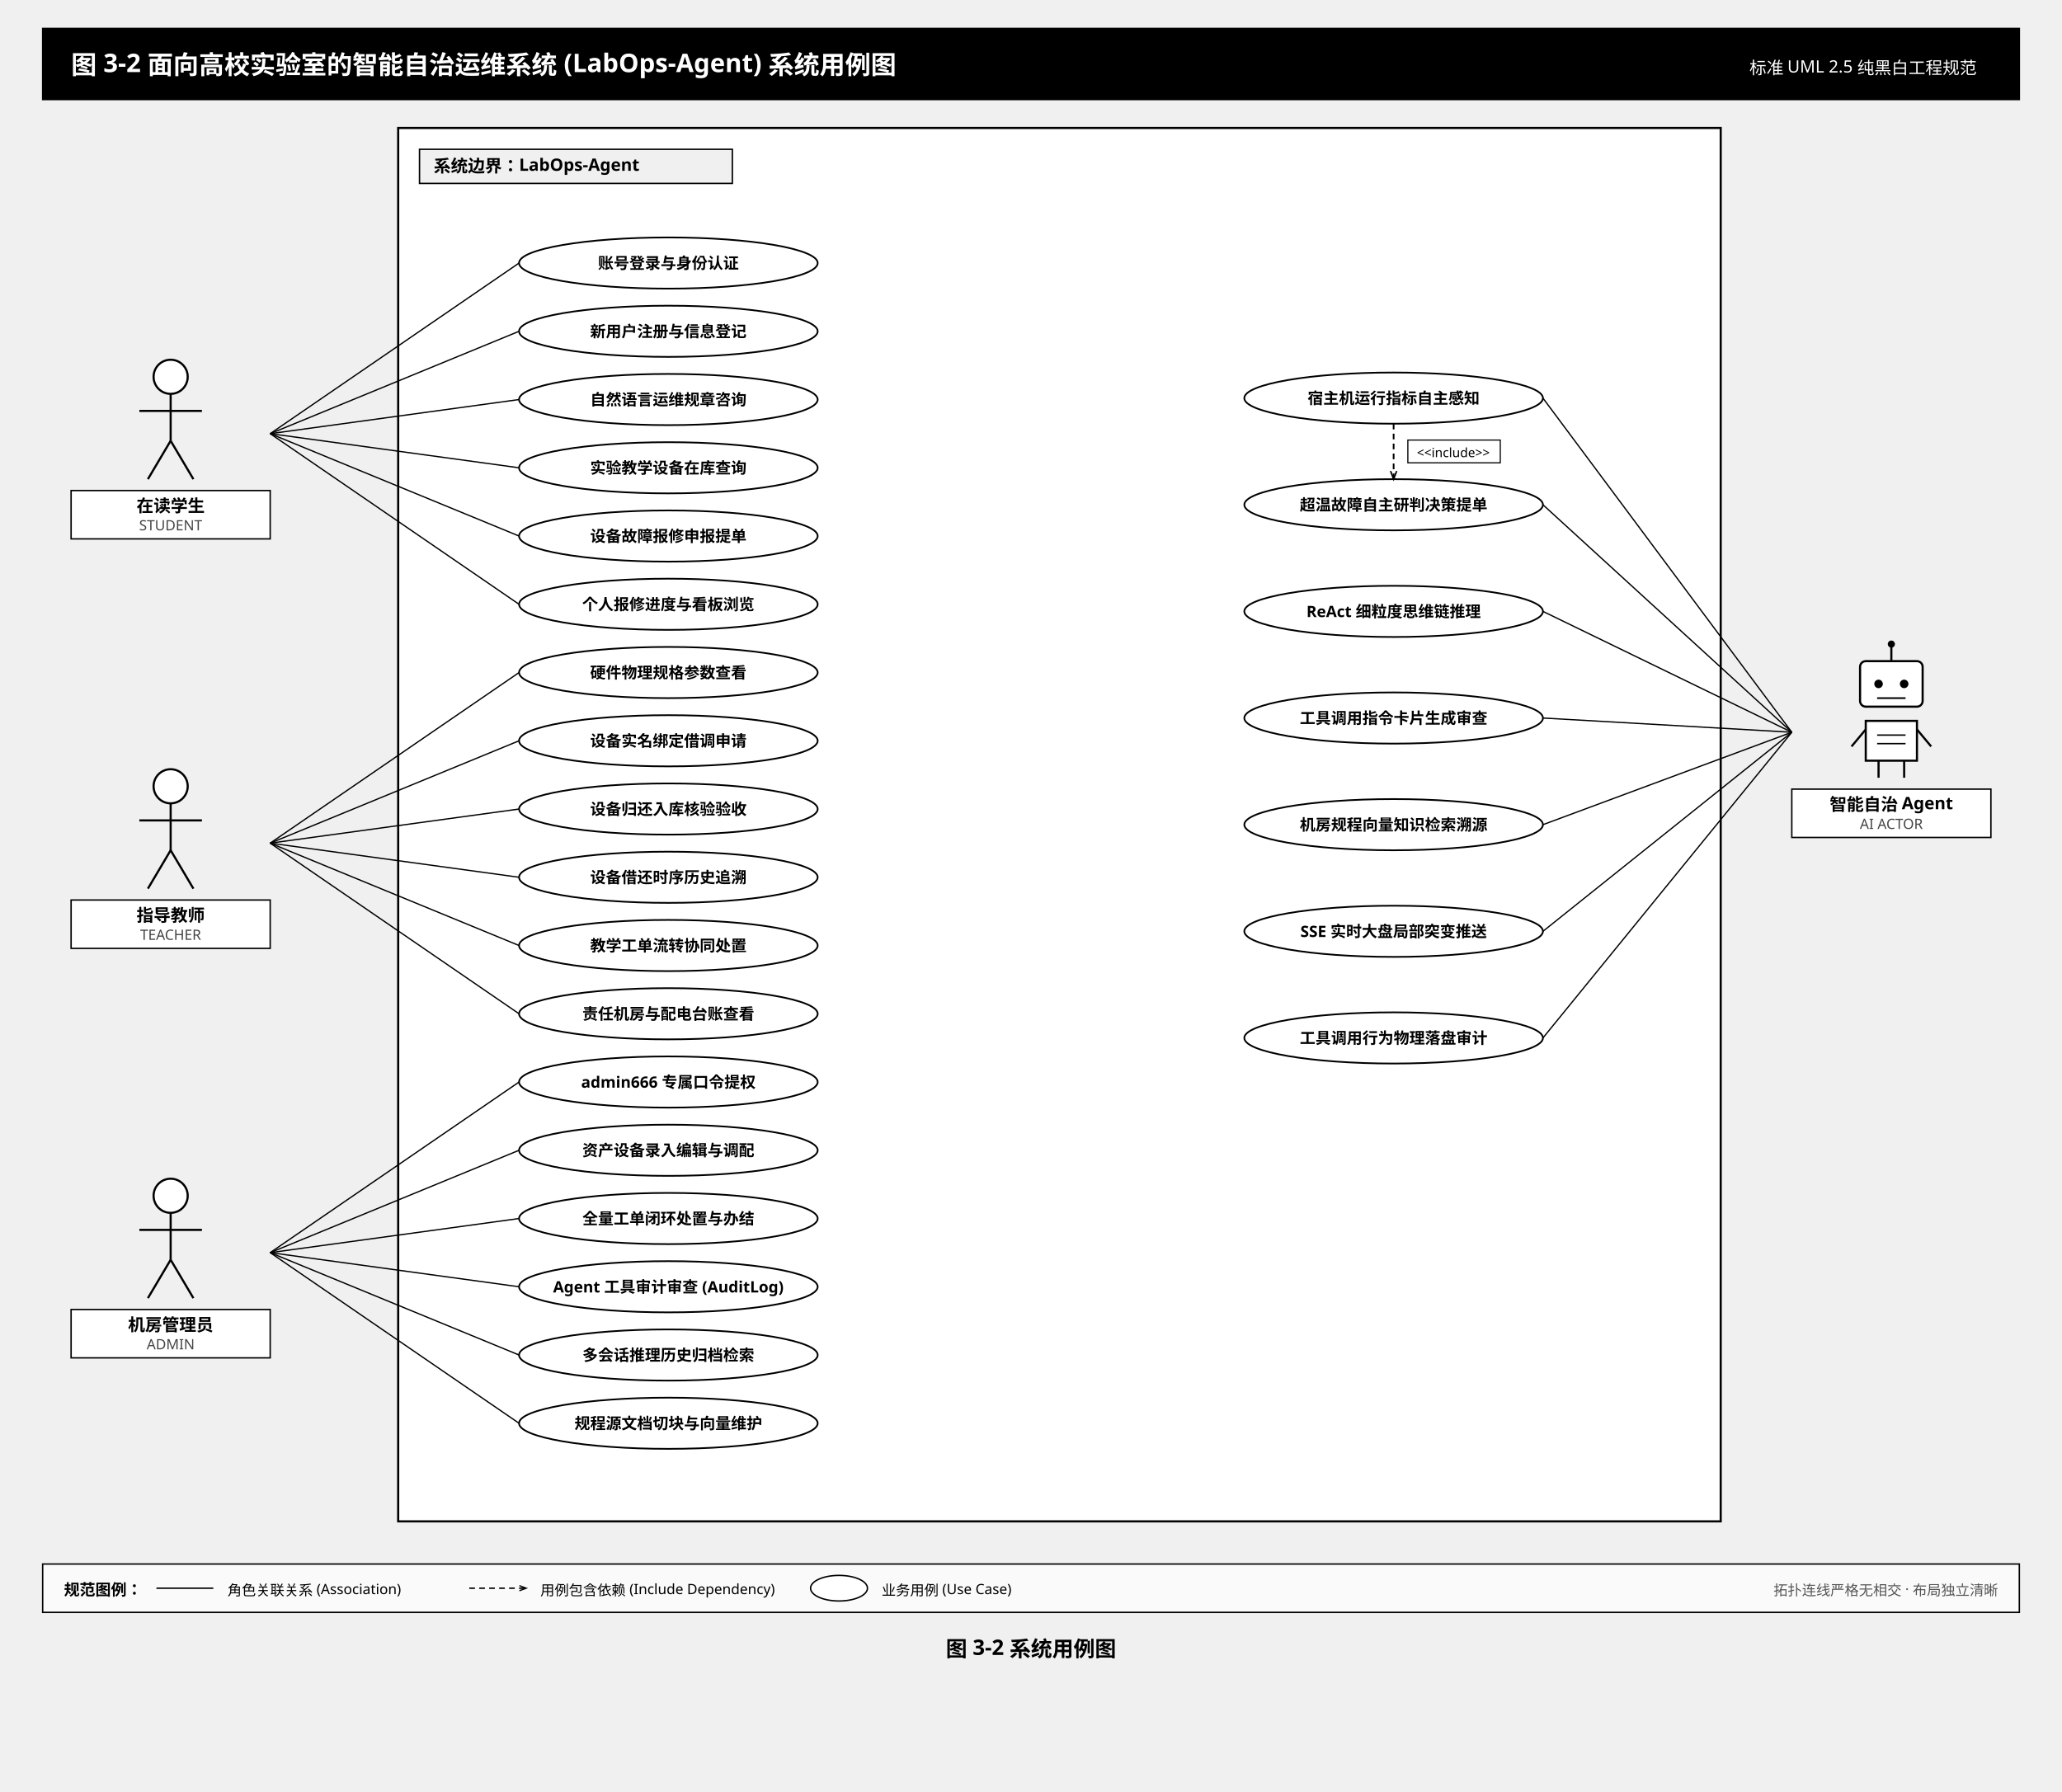
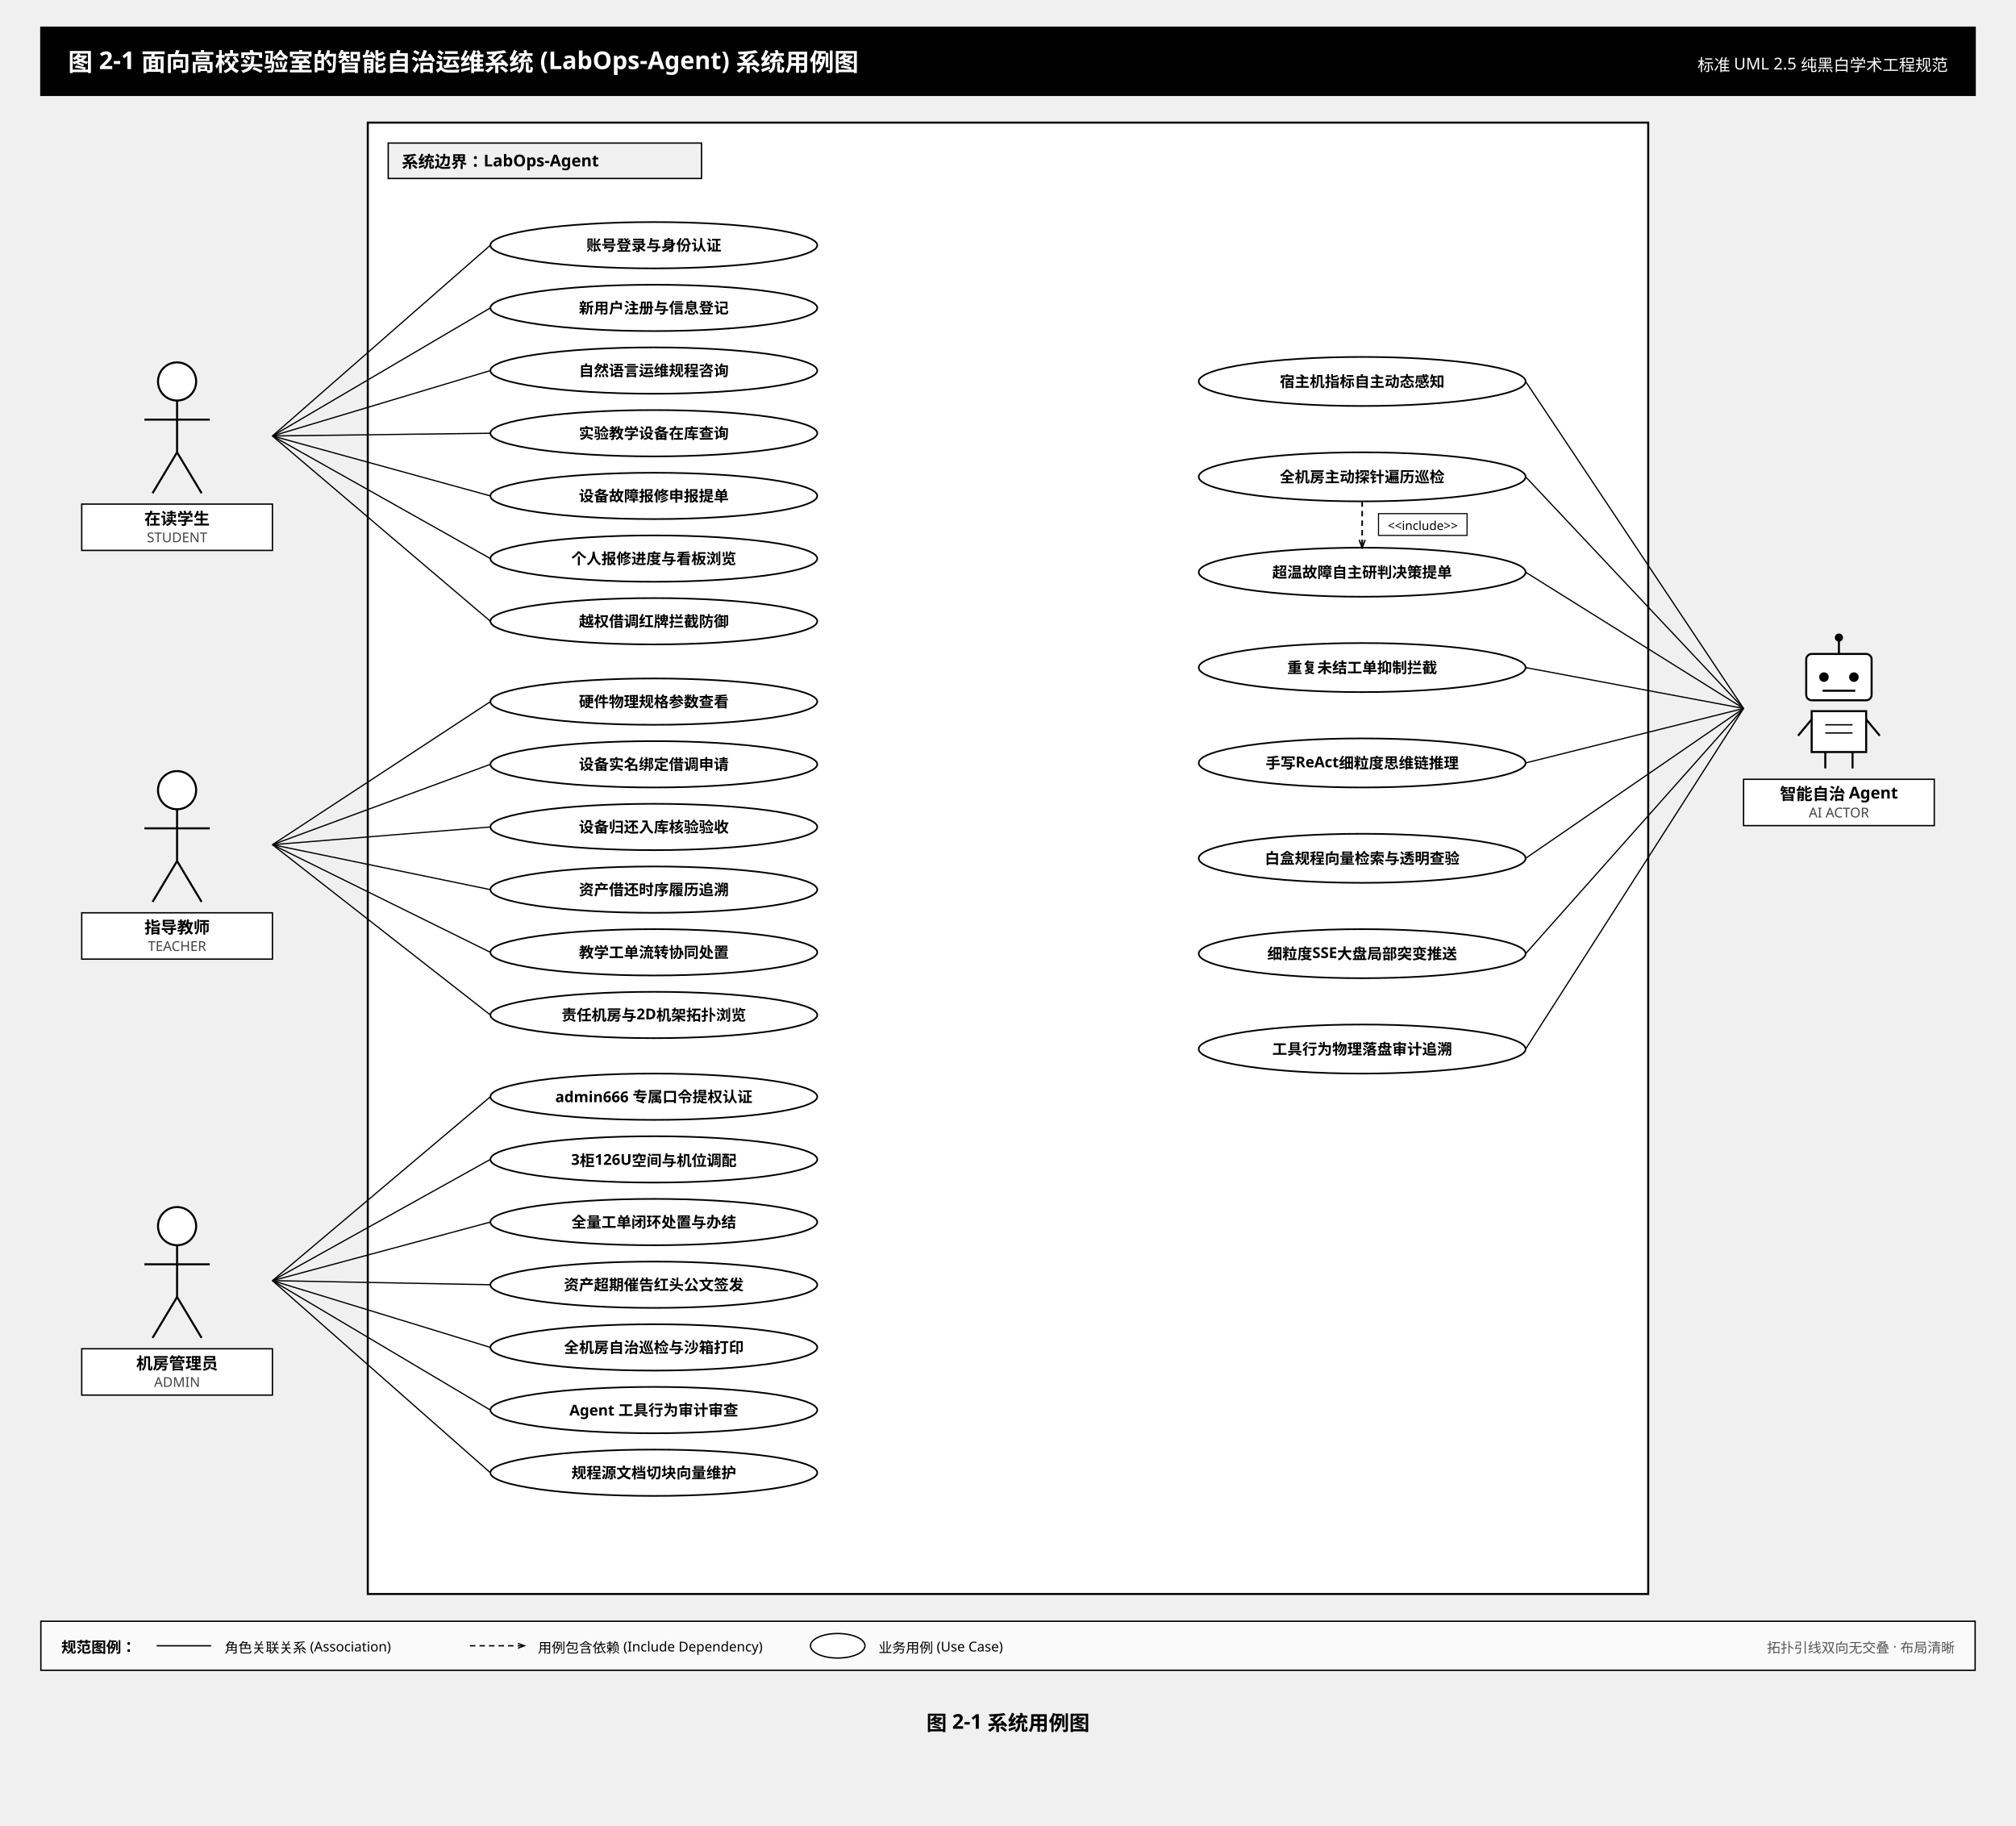
- <svg xmlns="http://www.w3.org/2000/svg" viewBox="0 0 1450 1260" width="1450" height="1260" style="background-color: #FFFFFF; font-family: 'SimSun', 'STSong', 'SimHei', 'Microsoft YaHei', sans-serif;">
+ <svg xmlns="http://www.w3.org/2000/svg" viewBox="0 0 1480 1340" width="1480" height="1340" style="background-color: #FFFFFF; font-family: 'SimSun', 'STSong', 'SimHei', 'Microsoft YaHei', sans-serif;">
  <defs>
    <marker id="open-arrow" viewBox="0 0 10 10" refX="8" refY="5" markerWidth="6" markerHeight="6" orient="auto-start-reverse">
      <path d="M 0 2 L 8 5 L 0 8" fill="none" stroke="#000000" stroke-width="1.5" />
    </marker>
  </defs>
  <g id="header">
-     <rect x="30" y="20" width="1390" height="50" fill="#000000" stroke="#000000" stroke-width="1" />
-     <text x="50" y="52" font-size="18" font-weight="bold" fill="#FFFFFF">图 3-2 面向高校实验室的智能自治运维系统 (LabOps-Agent) 系统用例图</text>
-     <text x="1390" y="52" font-size="12" fill="#FFFFFF" text-anchor="end">标准 UML 2.5 纯黑白工程规范</text>
+     <rect x="30" y="20" width="1420" height="50" fill="#000000" stroke="#000000" stroke-width="1" />
+     <text x="50" y="52" font-size="18" font-weight="bold" fill="#FFFFFF">图 2-1 面向高校实验室的智能自治运维系统 (LabOps-Agent) 系统用例图</text>
+     <text x="1430" y="52" font-size="12" fill="#FFFFFF" text-anchor="end">标准 UML 2.5 纯黑白学术工程规范</text>
  </g>
-   <rect x="280" y="90" width="930" height="980" fill="#FFFFFF" stroke="#000000" stroke-width="1.5" />
-   <rect x="295" y="105" width="220" height="24" fill="#F0F0F0" stroke="#000000" stroke-width="1" />
-   <text x="305" y="121" font-size="12" font-weight="bold" fill="#000000">系统边界：LabOps-Agent</text>
+   <rect x="270" y="90" width="940" height="1080" fill="#FFFFFF" stroke="#000000" stroke-width="1.5" />
+   <rect x="285" y="105" width="230" height="26" fill="#F0F0F0" stroke="#000000" stroke-width="1" />
+   <text x="295" y="123" font-size="12" font-weight="bold" fill="#000000">系统边界：LabOps-Agent</text>
  <g class="actor-stickman">
-     <circle cx="120" cy="265.0" r="12" fill="#FFFFFF" stroke="#000000" stroke-width="1.5" />
-     <line x1="120" y1="277.0" x2="120" y2="310.0" stroke="#000000" stroke-width="1.5" />
-     <line x1="98.0" y1="289.0" x2="142.0" y2="289.0" stroke="#000000" stroke-width="1.5" />
-     <line x1="120" y1="310.0" x2="104" y2="337.0" stroke="#000000" stroke-width="1.5" />
-     <line x1="120" y1="310.0" x2="136" y2="337.0" stroke="#000000" stroke-width="1.5" />
-     <rect x="50.0" y="345.0" width="140" height="34" fill="#FFFFFF" stroke="#000000" stroke-width="1" />
-     <text x="120" y="360.0" font-size="12" font-weight="bold" fill="#000000" text-anchor="middle">在读学生</text>
-     <text x="120" y="373.0" font-size="10" fill="#444444" text-anchor="middle">STUDENT</text>
+     <circle cx="130" cy="280" r="14" fill="#FFFFFF" stroke="#000000" stroke-width="1.5" />
+     <line x1="130" y1="294" x2="130" y2="332" stroke="#000000" stroke-width="1.5" />
+     <line x1="106" y1="308" x2="154" y2="308" stroke="#000000" stroke-width="1.5" />
+     <line x1="130" y1="332" x2="112" y2="362" stroke="#000000" stroke-width="1.5" />
+     <line x1="130" y1="332" x2="148" y2="362" stroke="#000000" stroke-width="1.5" />
+     <rect x="60" y="370" width="140" height="34" fill="#FFFFFF" stroke="#000000" stroke-width="1" />
+     <text x="130" y="385" font-size="12" font-weight="bold" fill="#000000" text-anchor="middle">在读学生</text>
+     <text x="130" y="398" font-size="10" fill="#444444" text-anchor="middle">STUDENT</text>
  </g>
  <g class="actor-stickman">
-     <circle cx="120" cy="553.0" r="12" fill="#FFFFFF" stroke="#000000" stroke-width="1.5" />
-     <line x1="120" y1="565.0" x2="120" y2="598.0" stroke="#000000" stroke-width="1.5" />
-     <line x1="98.0" y1="577.0" x2="142.0" y2="577.0" stroke="#000000" stroke-width="1.5" />
-     <line x1="120" y1="598.0" x2="104" y2="625.0" stroke="#000000" stroke-width="1.5" />
-     <line x1="120" y1="598.0" x2="136" y2="625.0" stroke="#000000" stroke-width="1.5" />
-     <rect x="50.0" y="633.0" width="140" height="34" fill="#FFFFFF" stroke="#000000" stroke-width="1" />
-     <text x="120" y="648.0" font-size="12" font-weight="bold" fill="#000000" text-anchor="middle">指导教师</text>
-     <text x="120" y="661.0" font-size="10" fill="#444444" text-anchor="middle">TEACHER</text>
+     <circle cx="130" cy="580" r="14" fill="#FFFFFF" stroke="#000000" stroke-width="1.5" />
+     <line x1="130" y1="594" x2="130" y2="632" stroke="#000000" stroke-width="1.5" />
+     <line x1="106" y1="608" x2="154" y2="608" stroke="#000000" stroke-width="1.5" />
+     <line x1="130" y1="632" x2="112" y2="662" stroke="#000000" stroke-width="1.5" />
+     <line x1="130" y1="632" x2="148" y2="662" stroke="#000000" stroke-width="1.5" />
+     <rect x="60" y="670" width="140" height="34" fill="#FFFFFF" stroke="#000000" stroke-width="1" />
+     <text x="130" y="685" font-size="12" font-weight="bold" fill="#000000" text-anchor="middle">指导教师</text>
+     <text x="130" y="698" font-size="10" fill="#444444" text-anchor="middle">TEACHER</text>
  </g>
  <g class="actor-stickman">
-     <circle cx="120" cy="841.0" r="12" fill="#FFFFFF" stroke="#000000" stroke-width="1.5" />
-     <line x1="120" y1="853.0" x2="120" y2="886.0" stroke="#000000" stroke-width="1.5" />
-     <line x1="98.0" y1="865.0" x2="142.0" y2="865.0" stroke="#000000" stroke-width="1.5" />
-     <line x1="120" y1="886.0" x2="104" y2="913.0" stroke="#000000" stroke-width="1.5" />
-     <line x1="120" y1="886.0" x2="136" y2="913.0" stroke="#000000" stroke-width="1.5" />
-     <rect x="50.0" y="921.0" width="140" height="34" fill="#FFFFFF" stroke="#000000" stroke-width="1" />
-     <text x="120" y="936.0" font-size="12" font-weight="bold" fill="#000000" text-anchor="middle">机房管理员</text>
-     <text x="120" y="949.0" font-size="10" fill="#444444" text-anchor="middle">ADMIN</text>
+     <circle cx="130" cy="900" r="14" fill="#FFFFFF" stroke="#000000" stroke-width="1.5" />
+     <line x1="130" y1="914" x2="130" y2="952" stroke="#000000" stroke-width="1.5" />
+     <line x1="106" y1="928" x2="154" y2="928" stroke="#000000" stroke-width="1.5" />
+     <line x1="130" y1="952" x2="112" y2="982" stroke="#000000" stroke-width="1.5" />
+     <line x1="130" y1="952" x2="148" y2="982" stroke="#000000" stroke-width="1.5" />
+     <rect x="60" y="990" width="140" height="34" fill="#FFFFFF" stroke="#000000" stroke-width="1" />
+     <text x="130" y="1005" font-size="12" font-weight="bold" fill="#000000" text-anchor="middle">机房管理员</text>
+     <text x="130" y="1018" font-size="10" fill="#444444" text-anchor="middle">ADMIN</text>
  </g>
  <g class="actor-agent">
-     <rect x="1308" y="465.0" width="44" height="32" rx="4" fill="#FFFFFF" stroke="#000000" stroke-width="1.5" />
-     <circle cx="1321" cy="481.0" r="3" fill="#000000" />
-     <circle cx="1339" cy="481.0" r="3" fill="#000000" />
-     <line x1="1320" y1="491.0" x2="1340" y2="491.0" stroke="#000000" stroke-width="1.2" />
-     <line x1="1330" y1="465.0" x2="1330" y2="455.0" stroke="#000000" stroke-width="1.5" />
-     <circle cx="1330" cy="453.0" r="2.5" fill="#000000" />
-     <rect x="1312" y="507.0" width="36" height="28" fill="#FFFFFF" stroke="#000000" stroke-width="1.5" />
-     <line x1="1320" y1="517.0" x2="1340" y2="517.0" stroke="#000000" stroke-width="1" />
-     <line x1="1320" y1="523.0" x2="1340" y2="523.0" stroke="#000000" stroke-width="1" />
-     <line x1="1312" y1="513.0" x2="1302" y2="525.0" stroke="#000000" stroke-width="1.5" />
-     <line x1="1348" y1="513.0" x2="1358" y2="525.0" stroke="#000000" stroke-width="1.5" />
-     <line x1="1321" y1="535.0" x2="1321" y2="547.0" stroke="#000000" stroke-width="1.5" />
-     <line x1="1339" y1="535.0" x2="1339" y2="547.0" stroke="#000000" stroke-width="1.5" />
-     <rect x="1260" y="555.0" width="140" height="34" fill="#FFFFFF" stroke="#000000" stroke-width="1" />
-     <text x="1330" y="570.0" font-size="12" font-weight="bold" fill="#000000" text-anchor="middle">智能自治 Agent</text>
-     <text x="1330" y="583.0" font-size="10" fill="#444444" text-anchor="middle">AI ACTOR</text>
+     <rect x="1326" y="480" width="48" height="34" rx="4" fill="#FFFFFF" stroke="#000000" stroke-width="1.5" />
+     <circle cx="1339" cy="497" r="3.5" fill="#000000" />
+     <circle cx="1361" cy="497" r="3.5" fill="#000000" />
+     <line x1="1338" y1="507" x2="1362" y2="507" stroke="#000000" stroke-width="1.5" />
+     <line x1="1350" y1="480" x2="1350" y2="470" stroke="#000000" stroke-width="1.5" />
+     <circle cx="1350" cy="468" r="3" fill="#000000" />
+     <rect x="1330" y="522" width="40" height="30" fill="#FFFFFF" stroke="#000000" stroke-width="1.5" />
+     <line x1="1340" y1="532" x2="1360" y2="532" stroke="#000000" stroke-width="1" />
+     <line x1="1340" y1="538" x2="1360" y2="538" stroke="#000000" stroke-width="1" />
+     <line x1="1330" y1="528" x2="1320" y2="540" stroke="#000000" stroke-width="1.5" />
+     <line x1="1370" y1="528" x2="1380" y2="540" stroke="#000000" stroke-width="1.5" />
+     <line x1="1340" y1="552" x2="1340" y2="564" stroke="#000000" stroke-width="1.5" />
+     <line x1="1360" y1="552" x2="1360" y2="564" stroke="#000000" stroke-width="1.5" />
+     <rect x="1280" y="572" width="140" height="34" fill="#FFFFFF" stroke="#000000" stroke-width="1" />
+     <text x="1350" y="587" font-size="12" font-weight="bold" fill="#000000" text-anchor="middle">智能自治 Agent</text>
+     <text x="1350" y="600" font-size="10" fill="#444444" text-anchor="middle">AI ACTOR</text>
  </g>
-   <line x1="190" y1="305.0" x2="365" y2="185" stroke="#000000" stroke-width="0.9" />
-   <ellipse cx="470" cy="185" rx="105" ry="18" fill="#FFFFFF" stroke="#000000" stroke-width="1.2" />
-   <text x="470" y="189" font-size="11" font-weight="bold" fill="#000000" text-anchor="middle">账号登录与身份认证</text>
-   <line x1="190" y1="305.0" x2="365" y2="233" stroke="#000000" stroke-width="0.9" />
-   <ellipse cx="470" cy="233" rx="105" ry="18" fill="#FFFFFF" stroke="#000000" stroke-width="1.2" />
-   <text x="470" y="237" font-size="11" font-weight="bold" fill="#000000" text-anchor="middle">新用户注册与信息登记</text>
-   <line x1="190" y1="305.0" x2="365" y2="281" stroke="#000000" stroke-width="0.9" />
-   <ellipse cx="470" cy="281" rx="105" ry="18" fill="#FFFFFF" stroke="#000000" stroke-width="1.2" />
-   <text x="470" y="285" font-size="11" font-weight="bold" fill="#000000" text-anchor="middle">自然语言运维规章咨询</text>
-   <line x1="190" y1="305.0" x2="365" y2="329" stroke="#000000" stroke-width="0.9" />
-   <ellipse cx="470" cy="329" rx="105" ry="18" fill="#FFFFFF" stroke="#000000" stroke-width="1.2" />
-   <text x="470" y="333" font-size="11" font-weight="bold" fill="#000000" text-anchor="middle">实验教学设备在库查询</text>
-   <line x1="190" y1="305.0" x2="365" y2="377" stroke="#000000" stroke-width="0.9" />
-   <ellipse cx="470" cy="377" rx="105" ry="18" fill="#FFFFFF" stroke="#000000" stroke-width="1.2" />
-   <text x="470" y="381" font-size="11" font-weight="bold" fill="#000000" text-anchor="middle">设备故障报修申报提单</text>
-   <line x1="190" y1="305.0" x2="365" y2="425" stroke="#000000" stroke-width="0.9" />
-   <ellipse cx="470" cy="425" rx="105" ry="18" fill="#FFFFFF" stroke="#000000" stroke-width="1.2" />
-   <text x="470" y="429" font-size="11" font-weight="bold" fill="#000000" text-anchor="middle">个人报修进度与看板浏览</text>
-   <line x1="190" y1="593.0" x2="365" y2="473" stroke="#000000" stroke-width="0.9" />
-   <ellipse cx="470" cy="473" rx="105" ry="18" fill="#FFFFFF" stroke="#000000" stroke-width="1.2" />
-   <text x="470" y="477" font-size="11" font-weight="bold" fill="#000000" text-anchor="middle">硬件物理规格参数查看</text>
-   <line x1="190" y1="593.0" x2="365" y2="521" stroke="#000000" stroke-width="0.9" />
-   <ellipse cx="470" cy="521" rx="105" ry="18" fill="#FFFFFF" stroke="#000000" stroke-width="1.2" />
-   <text x="470" y="525" font-size="11" font-weight="bold" fill="#000000" text-anchor="middle">设备实名绑定借调申请</text>
-   <line x1="190" y1="593.0" x2="365" y2="569" stroke="#000000" stroke-width="0.9" />
-   <ellipse cx="470" cy="569" rx="105" ry="18" fill="#FFFFFF" stroke="#000000" stroke-width="1.2" />
-   <text x="470" y="573" font-size="11" font-weight="bold" fill="#000000" text-anchor="middle">设备归还入库核验验收</text>
-   <line x1="190" y1="593.0" x2="365" y2="617" stroke="#000000" stroke-width="0.9" />
-   <ellipse cx="470" cy="617" rx="105" ry="18" fill="#FFFFFF" stroke="#000000" stroke-width="1.2" />
-   <text x="470" y="621" font-size="11" font-weight="bold" fill="#000000" text-anchor="middle">设备借还时序历史追溯</text>
-   <line x1="190" y1="593.0" x2="365" y2="665" stroke="#000000" stroke-width="0.9" />
-   <ellipse cx="470" cy="665" rx="105" ry="18" fill="#FFFFFF" stroke="#000000" stroke-width="1.2" />
-   <text x="470" y="669" font-size="11" font-weight="bold" fill="#000000" text-anchor="middle">教学工单流转协同处置</text>
-   <line x1="190" y1="593.0" x2="365" y2="713" stroke="#000000" stroke-width="0.9" />
-   <ellipse cx="470" cy="713" rx="105" ry="18" fill="#FFFFFF" stroke="#000000" stroke-width="1.2" />
-   <text x="470" y="717" font-size="11" font-weight="bold" fill="#000000" text-anchor="middle">责任机房与配电台账查看</text>
-   <line x1="190" y1="881.0" x2="365" y2="761" stroke="#000000" stroke-width="0.9" />
-   <ellipse cx="470" cy="761" rx="105" ry="18" fill="#FFFFFF" stroke="#000000" stroke-width="1.2" />
-   <text x="470" y="765" font-size="11" font-weight="bold" fill="#000000" text-anchor="middle">admin666 专属口令提权</text>
-   <line x1="190" y1="881.0" x2="365" y2="809" stroke="#000000" stroke-width="0.9" />
-   <ellipse cx="470" cy="809" rx="105" ry="18" fill="#FFFFFF" stroke="#000000" stroke-width="1.2" />
-   <text x="470" y="813" font-size="11" font-weight="bold" fill="#000000" text-anchor="middle">资产设备录入编辑与调配</text>
-   <line x1="190" y1="881.0" x2="365" y2="857" stroke="#000000" stroke-width="0.9" />
-   <ellipse cx="470" cy="857" rx="105" ry="18" fill="#FFFFFF" stroke="#000000" stroke-width="1.2" />
-   <text x="470" y="861" font-size="11" font-weight="bold" fill="#000000" text-anchor="middle">全量工单闭环处置与办结</text>
-   <line x1="190" y1="881.0" x2="365" y2="905" stroke="#000000" stroke-width="0.9" />
-   <ellipse cx="470" cy="905" rx="105" ry="18" fill="#FFFFFF" stroke="#000000" stroke-width="1.2" />
-   <text x="470" y="909" font-size="11" font-weight="bold" fill="#000000" text-anchor="middle">Agent 工具审计审查 (AuditLog)</text>
-   <line x1="190" y1="881.0" x2="365" y2="953" stroke="#000000" stroke-width="0.9" />
-   <ellipse cx="470" cy="953" rx="105" ry="18" fill="#FFFFFF" stroke="#000000" stroke-width="1.2" />
-   <text x="470" y="957" font-size="11" font-weight="bold" fill="#000000" text-anchor="middle">多会话推理历史归档检索</text>
-   <line x1="190" y1="881.0" x2="365" y2="1001" stroke="#000000" stroke-width="0.9" />
-   <ellipse cx="470" cy="1001" rx="105" ry="18" fill="#FFFFFF" stroke="#000000" stroke-width="1.2" />
-   <text x="470" y="1005" font-size="11" font-weight="bold" fill="#000000" text-anchor="middle">规程源文档切块与向量维护</text>
-   <line x1="1260" y1="515.0" x2="1085" y2="280" stroke="#000000" stroke-width="0.9" />
-   <ellipse cx="980" cy="280" rx="105" ry="18" fill="#FFFFFF" stroke="#000000" stroke-width="1.2" />
-   <text x="980" y="284" font-size="11" font-weight="bold" fill="#000000" text-anchor="middle">宿主机运行指标自主感知</text>
-   <line x1="1260" y1="515.0" x2="1085" y2="355" stroke="#000000" stroke-width="0.9" />
-   <ellipse cx="980" cy="355" rx="105" ry="18" fill="#FFFFFF" stroke="#000000" stroke-width="1.2" />
-   <text x="980" y="359" font-size="11" font-weight="bold" fill="#000000" text-anchor="middle">超温故障自主研判决策提单</text>
-   <line x1="1260" y1="515.0" x2="1085" y2="430" stroke="#000000" stroke-width="0.9" />
-   <ellipse cx="980" cy="430" rx="105" ry="18" fill="#FFFFFF" stroke="#000000" stroke-width="1.2" />
-   <text x="980" y="434" font-size="11" font-weight="bold" fill="#000000" text-anchor="middle">ReAct 细粒度思维链推理</text>
-   <line x1="1260" y1="515.0" x2="1085" y2="505" stroke="#000000" stroke-width="0.9" />
-   <ellipse cx="980" cy="505" rx="105" ry="18" fill="#FFFFFF" stroke="#000000" stroke-width="1.2" />
-   <text x="980" y="509" font-size="11" font-weight="bold" fill="#000000" text-anchor="middle">工具调用指令卡片生成审查</text>
-   <line x1="1260" y1="515.0" x2="1085" y2="580" stroke="#000000" stroke-width="0.9" />
-   <ellipse cx="980" cy="580" rx="105" ry="18" fill="#FFFFFF" stroke="#000000" stroke-width="1.2" />
-   <text x="980" y="584" font-size="11" font-weight="bold" fill="#000000" text-anchor="middle">机房规程向量知识检索溯源</text>
-   <line x1="1260" y1="515.0" x2="1085" y2="655" stroke="#000000" stroke-width="0.9" />
-   <ellipse cx="980" cy="655" rx="105" ry="18" fill="#FFFFFF" stroke="#000000" stroke-width="1.2" />
-   <text x="980" y="659" font-size="11" font-weight="bold" fill="#000000" text-anchor="middle">SSE 实时大盘局部突变推送</text>
-   <line x1="1260" y1="515.0" x2="1085" y2="730" stroke="#000000" stroke-width="0.9" />
-   <ellipse cx="980" cy="730" rx="105" ry="18" fill="#FFFFFF" stroke="#000000" stroke-width="1.2" />
-   <text x="980" y="734" font-size="11" font-weight="bold" fill="#000000" text-anchor="middle">工具调用行为物理落盘审计</text>
-   <line x1="980" y1="298" x2="980" y2="337" stroke="#000000" stroke-width="1.2" stroke-dasharray="4 3" marker-end="url(#open-arrow)" />
-   <rect x="990" y="309.5" width="65" height="16" fill="#FFFFFF" stroke="#000000" stroke-width="0.8" />
-   <text x="1022" y="321.5" font-size="9" fill="#000000" text-anchor="middle">&lt;&lt;include&gt;&gt;</text>
-   <g id="footer-legend" transform="translate(30, 1100)">
-     <rect x="0" y="0" width="1390" height="34" fill="#FAFAFA" stroke="#000000" stroke-width="1" />
-     <text x="15" y="22" font-size="11" font-weight="bold" fill="#000000">规范图例：</text>
-     <line x1="80" y1="17" x2="120" y2="17" stroke="#000000" stroke-width="1" />
-     <text x="130" y="22" font-size="10" fill="#000000">角色关联关系 (Association)</text>
-     <line x1="300" y1="17" x2="340" y2="17" stroke="#000000" stroke-width="1" stroke-dasharray="4 3" marker-end="url(#open-arrow)" />
-     <text x="350" y="22" font-size="10" fill="#000000">用例包含依赖 (Include Dependency)</text>
-     <ellipse cx="560" cy="17" rx="20" ry="9" fill="#FFFFFF" stroke="#000000" stroke-width="1" />
-     <text x="590" y="22" font-size="10" fill="#000000">业务用例 (Use Case)</text>
-     <text x="1375" y="22" font-size="10" fill="#555555" text-anchor="end">拓扑连线严格无相交 · 布局独立清晰</text>
+   <line x1="200" y1="320" x2="360" y2="180" stroke="#000000" stroke-width="0.9" />
+   <ellipse cx="480" cy="180" rx="120" ry="17" fill="#FFFFFF" stroke="#000000" stroke-width="1.2" />
+   <text x="480" y="184" font-size="11" font-weight="bold" fill="#000000" text-anchor="middle">账号登录与身份认证</text>
+   <line x1="200" y1="320" x2="360" y2="226" stroke="#000000" stroke-width="0.9" />
+   <ellipse cx="480" cy="226" rx="120" ry="17" fill="#FFFFFF" stroke="#000000" stroke-width="1.2" />
+   <text x="480" y="230" font-size="11" font-weight="bold" fill="#000000" text-anchor="middle">新用户注册与信息登记</text>
+   <line x1="200" y1="320" x2="360" y2="272" stroke="#000000" stroke-width="0.9" />
+   <ellipse cx="480" cy="272" rx="120" ry="17" fill="#FFFFFF" stroke="#000000" stroke-width="1.2" />
+   <text x="480" y="276" font-size="11" font-weight="bold" fill="#000000" text-anchor="middle">自然语言运维规程咨询</text>
+   <line x1="200" y1="320" x2="360" y2="318" stroke="#000000" stroke-width="0.9" />
+   <ellipse cx="480" cy="318" rx="120" ry="17" fill="#FFFFFF" stroke="#000000" stroke-width="1.2" />
+   <text x="480" y="322" font-size="11" font-weight="bold" fill="#000000" text-anchor="middle">实验教学设备在库查询</text>
+   <line x1="200" y1="320" x2="360" y2="364" stroke="#000000" stroke-width="0.9" />
+   <ellipse cx="480" cy="364" rx="120" ry="17" fill="#FFFFFF" stroke="#000000" stroke-width="1.2" />
+   <text x="480" y="368" font-size="11" font-weight="bold" fill="#000000" text-anchor="middle">设备故障报修申报提单</text>
+   <line x1="200" y1="320" x2="360" y2="410" stroke="#000000" stroke-width="0.9" />
+   <ellipse cx="480" cy="410" rx="120" ry="17" fill="#FFFFFF" stroke="#000000" stroke-width="1.2" />
+   <text x="480" y="414" font-size="11" font-weight="bold" fill="#000000" text-anchor="middle">个人报修进度与看板浏览</text>
+   <line x1="200" y1="320" x2="360" y2="456" stroke="#000000" stroke-width="0.9" />
+   <ellipse cx="480" cy="456" rx="120" ry="17" fill="#FFFFFF" stroke="#000000" stroke-width="1.2" />
+   <text x="480" y="460" font-size="11" font-weight="bold" fill="#000000" text-anchor="middle">越权借调红牌拦截防御</text>
+   <line x1="200" y1="620" x2="360" y2="515" stroke="#000000" stroke-width="0.9" />
+   <ellipse cx="480" cy="515" rx="120" ry="17" fill="#FFFFFF" stroke="#000000" stroke-width="1.2" />
+   <text x="480" y="519" font-size="11" font-weight="bold" fill="#000000" text-anchor="middle">硬件物理规格参数查看</text>
+   <line x1="200" y1="620" x2="360" y2="561" stroke="#000000" stroke-width="0.9" />
+   <ellipse cx="480" cy="561" rx="120" ry="17" fill="#FFFFFF" stroke="#000000" stroke-width="1.2" />
+   <text x="480" y="565" font-size="11" font-weight="bold" fill="#000000" text-anchor="middle">设备实名绑定借调申请</text>
+   <line x1="200" y1="620" x2="360" y2="607" stroke="#000000" stroke-width="0.9" />
+   <ellipse cx="480" cy="607" rx="120" ry="17" fill="#FFFFFF" stroke="#000000" stroke-width="1.2" />
+   <text x="480" y="611" font-size="11" font-weight="bold" fill="#000000" text-anchor="middle">设备归还入库核验验收</text>
+   <line x1="200" y1="620" x2="360" y2="653" stroke="#000000" stroke-width="0.9" />
+   <ellipse cx="480" cy="653" rx="120" ry="17" fill="#FFFFFF" stroke="#000000" stroke-width="1.2" />
+   <text x="480" y="657" font-size="11" font-weight="bold" fill="#000000" text-anchor="middle">资产借还时序履历追溯</text>
+   <line x1="200" y1="620" x2="360" y2="699" stroke="#000000" stroke-width="0.9" />
+   <ellipse cx="480" cy="699" rx="120" ry="17" fill="#FFFFFF" stroke="#000000" stroke-width="1.2" />
+   <text x="480" y="703" font-size="11" font-weight="bold" fill="#000000" text-anchor="middle">教学工单流转协同处置</text>
+   <line x1="200" y1="620" x2="360" y2="745" stroke="#000000" stroke-width="0.9" />
+   <ellipse cx="480" cy="745" rx="120" ry="17" fill="#FFFFFF" stroke="#000000" stroke-width="1.2" />
+   <text x="480" y="749" font-size="11" font-weight="bold" fill="#000000" text-anchor="middle">责任机房与2D机架拓扑浏览</text>
+   <line x1="200" y1="940" x2="360" y2="805" stroke="#000000" stroke-width="0.9" />
+   <ellipse cx="480" cy="805" rx="120" ry="17" fill="#FFFFFF" stroke="#000000" stroke-width="1.2" />
+   <text x="480" y="809" font-size="11" font-weight="bold" fill="#000000" text-anchor="middle">admin666 专属口令提权认证</text>
+   <line x1="200" y1="940" x2="360" y2="851" stroke="#000000" stroke-width="0.9" />
+   <ellipse cx="480" cy="851" rx="120" ry="17" fill="#FFFFFF" stroke="#000000" stroke-width="1.2" />
+   <text x="480" y="855" font-size="11" font-weight="bold" fill="#000000" text-anchor="middle">3柜126U空间与机位调配</text>
+   <line x1="200" y1="940" x2="360" y2="897" stroke="#000000" stroke-width="0.9" />
+   <ellipse cx="480" cy="897" rx="120" ry="17" fill="#FFFFFF" stroke="#000000" stroke-width="1.2" />
+   <text x="480" y="901" font-size="11" font-weight="bold" fill="#000000" text-anchor="middle">全量工单闭环处置与办结</text>
+   <line x1="200" y1="940" x2="360" y2="943" stroke="#000000" stroke-width="0.9" />
+   <ellipse cx="480" cy="943" rx="120" ry="17" fill="#FFFFFF" stroke="#000000" stroke-width="1.2" />
+   <text x="480" y="947" font-size="11" font-weight="bold" fill="#000000" text-anchor="middle">资产超期催告红头公文签发</text>
+   <line x1="200" y1="940" x2="360" y2="989" stroke="#000000" stroke-width="0.9" />
+   <ellipse cx="480" cy="989" rx="120" ry="17" fill="#FFFFFF" stroke="#000000" stroke-width="1.2" />
+   <text x="480" y="993" font-size="11" font-weight="bold" fill="#000000" text-anchor="middle">全机房自治巡检与沙箱打印</text>
+   <line x1="200" y1="940" x2="360" y2="1035" stroke="#000000" stroke-width="0.9" />
+   <ellipse cx="480" cy="1035" rx="120" ry="17" fill="#FFFFFF" stroke="#000000" stroke-width="1.2" />
+   <text x="480" y="1039" font-size="11" font-weight="bold" fill="#000000" text-anchor="middle">Agent 工具行为审计审查</text>
+   <line x1="200" y1="940" x2="360" y2="1081" stroke="#000000" stroke-width="0.9" />
+   <ellipse cx="480" cy="1081" rx="120" ry="17" fill="#FFFFFF" stroke="#000000" stroke-width="1.2" />
+   <text x="480" y="1085" font-size="11" font-weight="bold" fill="#000000" text-anchor="middle">规程源文档切块向量维护</text>
+   <line x1="1280" y1="520" x2="1120" y2="280" stroke="#000000" stroke-width="0.9" />
+   <ellipse cx="1000" cy="280" rx="120" ry="18" fill="#FFFFFF" stroke="#000000" stroke-width="1.2" />
+   <text x="1000" y="284" font-size="11" font-weight="bold" fill="#000000" text-anchor="middle">宿主机指标自主动态感知</text>
+   <line x1="1280" y1="520" x2="1120" y2="350" stroke="#000000" stroke-width="0.9" />
+   <ellipse cx="1000" cy="350" rx="120" ry="18" fill="#FFFFFF" stroke="#000000" stroke-width="1.2" />
+   <text x="1000" y="354" font-size="11" font-weight="bold" fill="#000000" text-anchor="middle">全机房主动探针遍历巡检</text>
+   <line x1="1280" y1="520" x2="1120" y2="420" stroke="#000000" stroke-width="0.9" />
+   <ellipse cx="1000" cy="420" rx="120" ry="18" fill="#FFFFFF" stroke="#000000" stroke-width="1.2" />
+   <text x="1000" y="424" font-size="11" font-weight="bold" fill="#000000" text-anchor="middle">超温故障自主研判决策提单</text>
+   <line x1="1280" y1="520" x2="1120" y2="490" stroke="#000000" stroke-width="0.9" />
+   <ellipse cx="1000" cy="490" rx="120" ry="18" fill="#FFFFFF" stroke="#000000" stroke-width="1.2" />
+   <text x="1000" y="494" font-size="11" font-weight="bold" fill="#000000" text-anchor="middle">重复未结工单抑制拦截</text>
+   <line x1="1280" y1="520" x2="1120" y2="560" stroke="#000000" stroke-width="0.9" />
+   <ellipse cx="1000" cy="560" rx="120" ry="18" fill="#FFFFFF" stroke="#000000" stroke-width="1.2" />
+   <text x="1000" y="564" font-size="11" font-weight="bold" fill="#000000" text-anchor="middle">手写ReAct细粒度思维链推理</text>
+   <line x1="1280" y1="520" x2="1120" y2="630" stroke="#000000" stroke-width="0.9" />
+   <ellipse cx="1000" cy="630" rx="120" ry="18" fill="#FFFFFF" stroke="#000000" stroke-width="1.2" />
+   <text x="1000" y="634" font-size="11" font-weight="bold" fill="#000000" text-anchor="middle">白盒规程向量检索与透明查验</text>
+   <line x1="1280" y1="520" x2="1120" y2="700" stroke="#000000" stroke-width="0.9" />
+   <ellipse cx="1000" cy="700" rx="120" ry="18" fill="#FFFFFF" stroke="#000000" stroke-width="1.2" />
+   <text x="1000" y="704" font-size="11" font-weight="bold" fill="#000000" text-anchor="middle">细粒度SSE大盘局部突变推送</text>
+   <line x1="1280" y1="520" x2="1120" y2="770" stroke="#000000" stroke-width="0.9" />
+   <ellipse cx="1000" cy="770" rx="120" ry="18" fill="#FFFFFF" stroke="#000000" stroke-width="1.2" />
+   <text x="1000" y="774" font-size="11" font-weight="bold" fill="#000000" text-anchor="middle">工具行为物理落盘审计追溯</text>
+   <line x1="1000" y1="368" x2="1000" y2="402" stroke="#000000" stroke-width="1.2" stroke-dasharray="4 3" marker-end="url(#open-arrow)" />
+   <rect x="1012" y="377" width="65" height="16" fill="#FFFFFF" stroke="#000000" stroke-width="0.8" />
+   <text x="1044.5" y="389" font-size="9" fill="#000000" text-anchor="middle">&lt;&lt;include&gt;&gt;</text>
+   <g id="footer-legend" transform="translate(30, 1190)">
+     <rect x="0" y="0" width="1420" height="36" fill="#FAFAFA" stroke="#000000" stroke-width="1" />
+     <text x="15" y="23" font-size="11" font-weight="bold" fill="#000000">规范图例：</text>
+     <line x1="85" y1="18" x2="125" y2="18" stroke="#000000" stroke-width="1" />
+     <text x="135" y="23" font-size="10" fill="#000000">角色关联关系 (Association)</text>
+     <line x1="315" y1="18" x2="355" y2="18" stroke="#000000" stroke-width="1" stroke-dasharray="4 3" marker-end="url(#open-arrow)" />
+     <text x="365" y="23" font-size="10" fill="#000000">用例包含依赖 (Include Dependency)</text>
+     <ellipse cx="585" cy="18" rx="20" ry="9" fill="#FFFFFF" stroke="#000000" stroke-width="1" />
+     <text x="615" y="23" font-size="10" fill="#000000">业务用例 (Use Case)</text>
+     <text x="1405" y="23" font-size="10" fill="#555555" text-anchor="end">拓扑引线双向无交叠 · 布局清晰</text>
  </g>
-   <text x="725.0" y="1165" font-size="15" font-weight="bold" fill="#000000" text-anchor="middle">图 3-2 系统用例图</text>
+   <text x="740.0" y="1270" font-size="15" font-weight="bold" fill="#000000" text-anchor="middle">图 2-1 系统用例图</text>
</svg>
